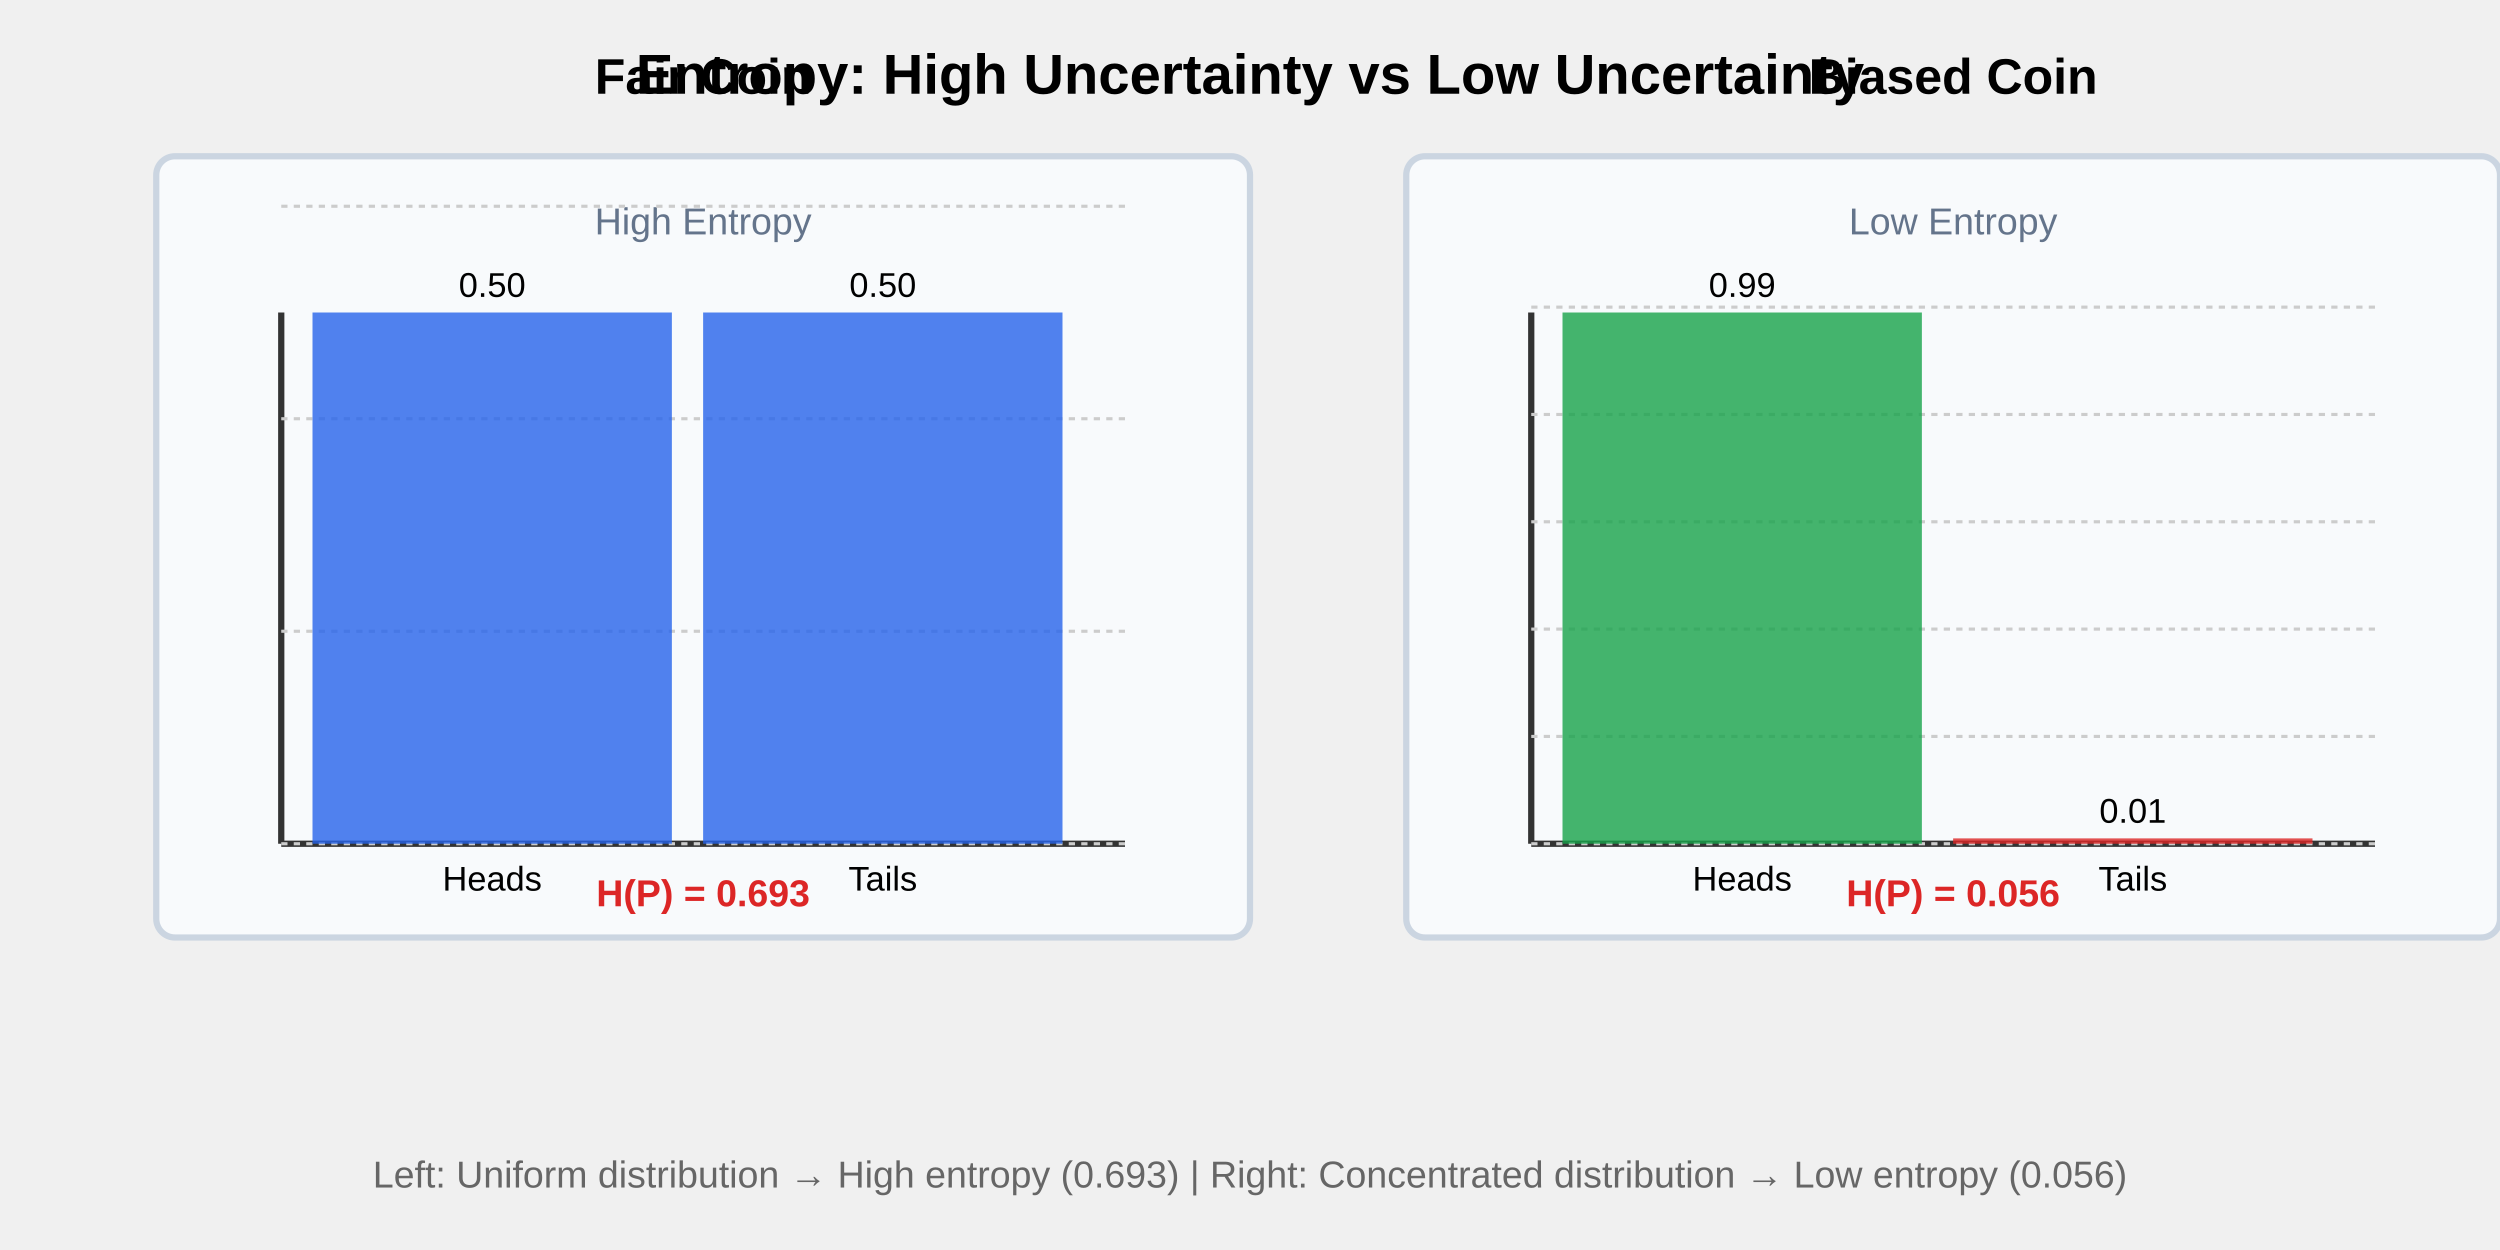
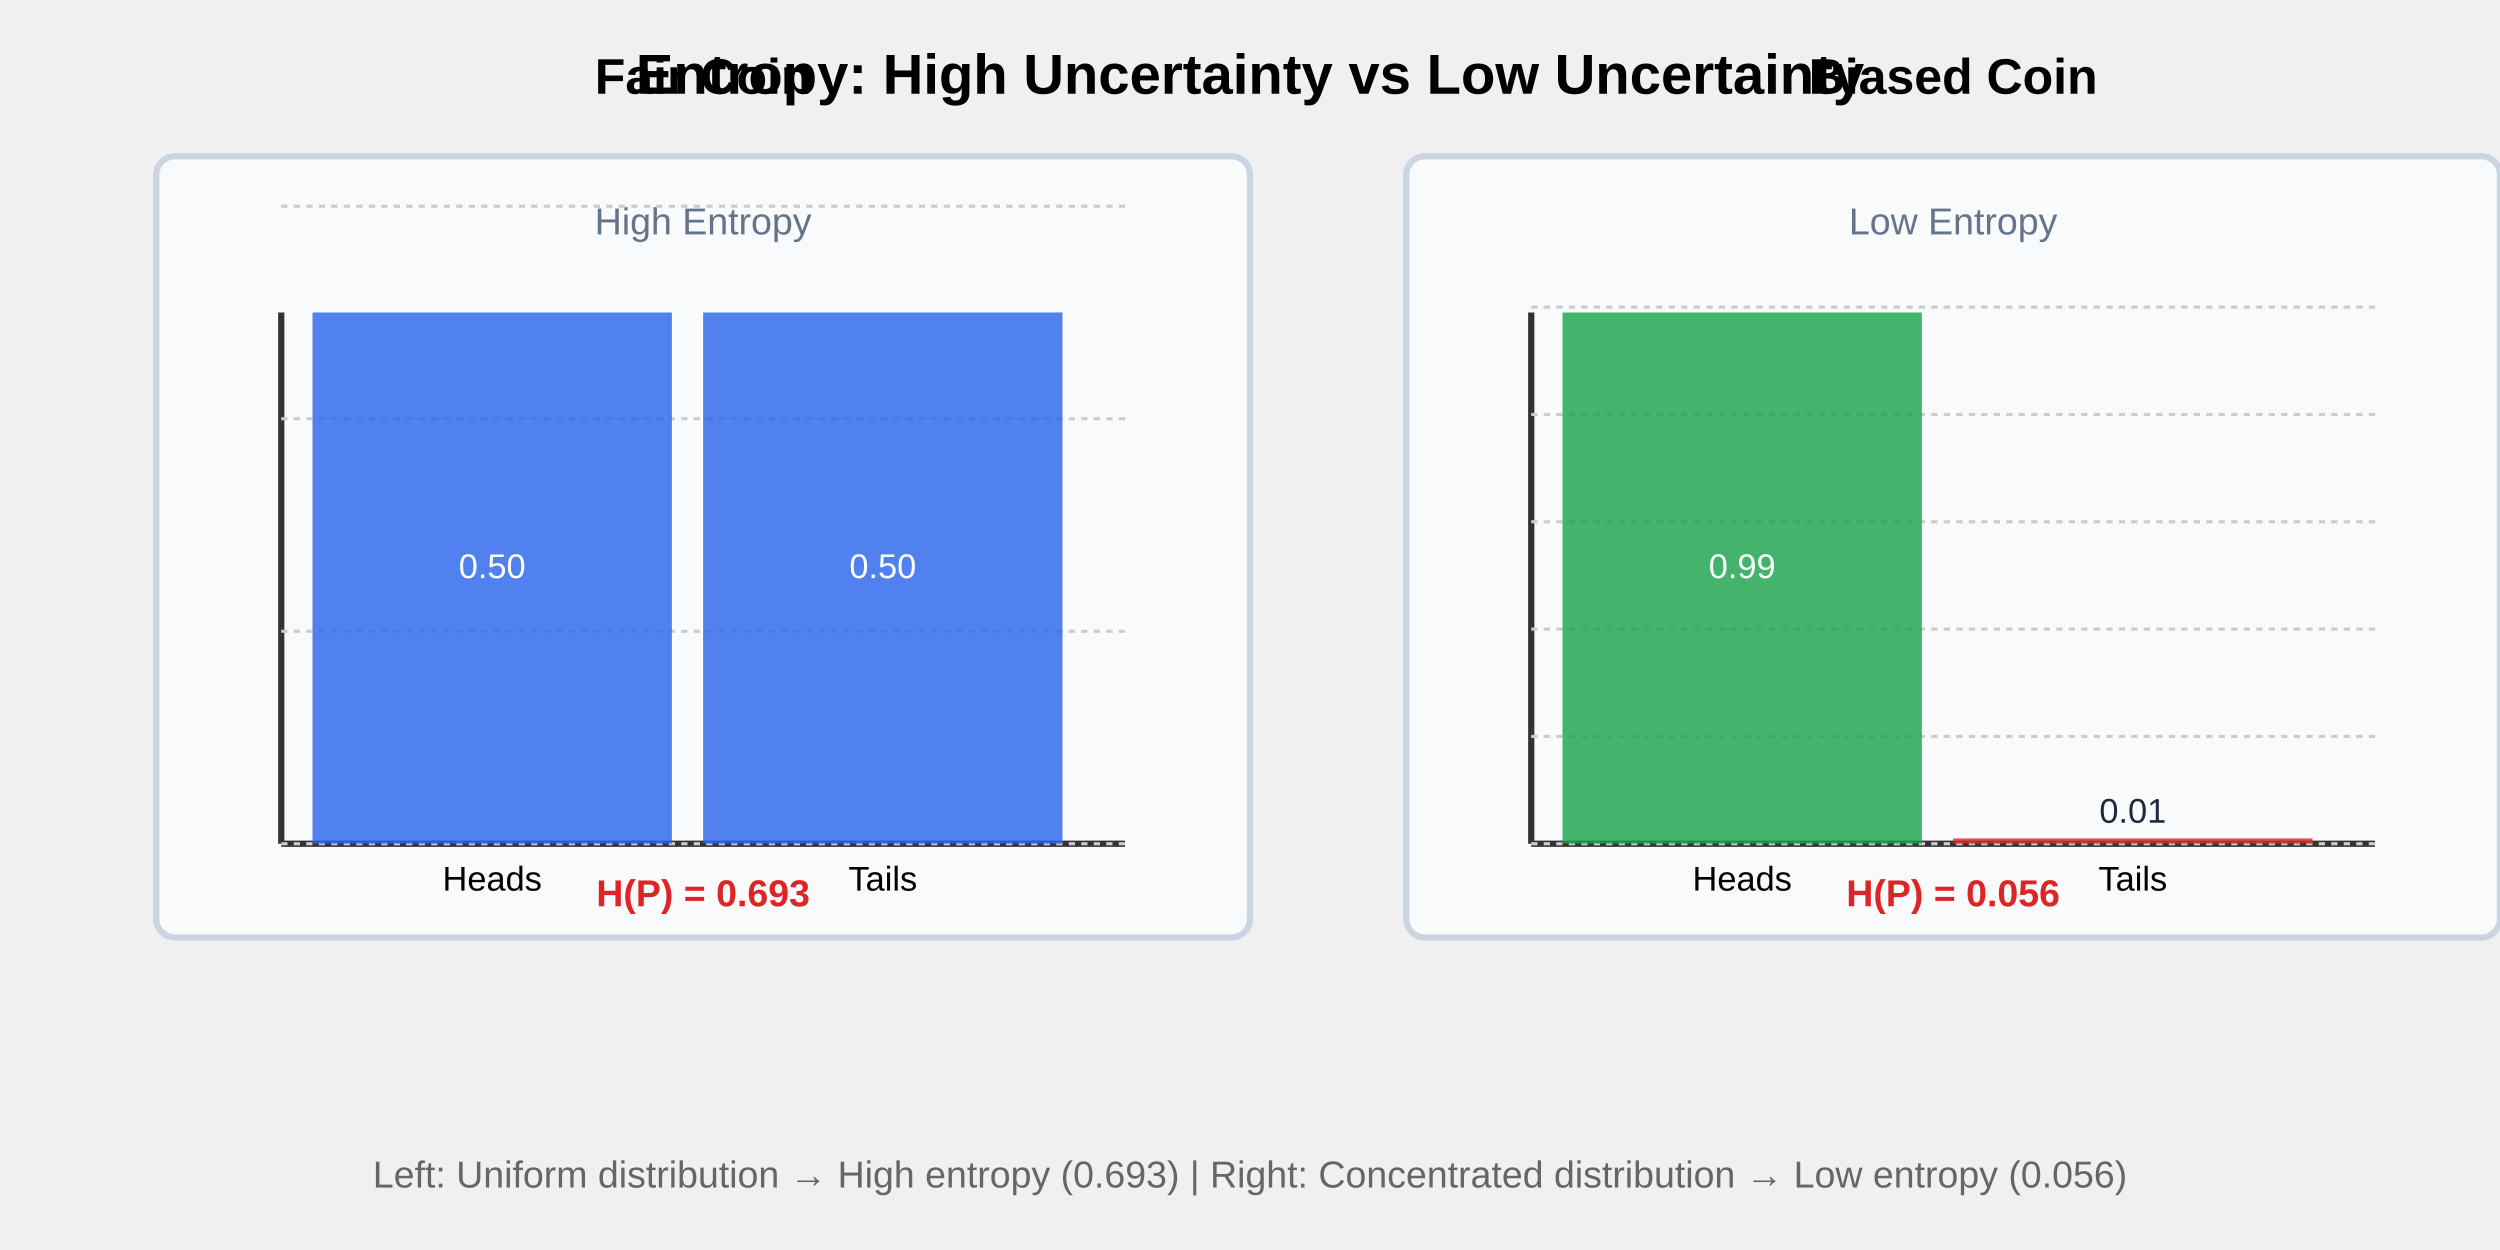
<svg xmlns="http://www.w3.org/2000/svg" width="800" height="400">
  <text x="400.0" y="30" font-family="Arial" font-size="18" font-weight="bold" text-anchor="middle">Entropy: High Uncertainty vs Low Uncertainty</text>
  <g transform="translate(50, 50)">
    <text x="175.0" y="-20" font-family="Arial" font-size="16" font-weight="bold" text-anchor="middle">Fair Coin</text>
    <rect x="0" y="0" width="350.0" height="250" fill="#f8fafc" stroke="#cbd5e1" stroke-width="2" rx="6" />
    <text x="175.0" y="25" font-family="Arial" font-size="12" fill="#64748b" text-anchor="middle">High Entropy</text>
    <line x1="40" y1="220" x2="310.0" y2="220" stroke="#333" stroke-width="2" />
    <line x1="40" y1="220" x2="40" y2="50" stroke="#333" stroke-width="2" />
    <line x1="40" y1="220.0" x2="310.0" y2="220.0" stroke="#ccc" stroke-width="1" stroke-dasharray="2,2" />
    <line x1="40" y1="152.0" x2="310.0" y2="152.0" stroke="#ccc" stroke-width="1" stroke-dasharray="2,2" />
    <line x1="40" y1="84.0" x2="310.0" y2="84.0" stroke="#ccc" stroke-width="1" stroke-dasharray="2,2" />
    <line x1="40" y1="16.0" x2="310.0" y2="16.0" stroke="#ccc" stroke-width="1" stroke-dasharray="2,2" />
    <line x1="40" y1="-52.0" x2="310.0" y2="-52.0" stroke="#ccc" stroke-width="1" stroke-dasharray="2,2" />
    <line x1="40" y1="-120.0" x2="310.0" y2="-120.0" stroke="#ccc" stroke-width="1" stroke-dasharray="2,2" />
    <rect x="50.0" y="50.0" width="115.0" height="170.0" fill="#2563eb" opacity="0.8" />
-     <text x="107.5" y="45.0" font-family="Arial" font-size="11" text-anchor="middle">0.50</text>
+     <text x="107.5" y="135.0" font-family="Arial" font-size="11" text-anchor="middle" fill="white">0.50</text>
    <text x="107.5" y="235" font-family="Arial" font-size="11" text-anchor="middle">Heads</text>
    <rect x="175.0" y="50.0" width="115.0" height="170.0" fill="#2563eb" opacity="0.8" />
-     <text x="232.5" y="45.0" font-family="Arial" font-size="11" text-anchor="middle">0.50</text>
+     <text x="232.5" y="135.0" font-family="Arial" font-size="11" text-anchor="middle" fill="white">0.50</text>
    <text x="232.5" y="235" font-family="Arial" font-size="11" text-anchor="middle">Tails</text>
    <text x="175.0" y="240" font-family="Arial" font-size="12" fill="#dc2626" text-anchor="middle" font-weight="bold">H(P) = 0.693</text>
  </g>
  <g transform="translate(450.0, 50)">
    <text x="175.0" y="-20" font-family="Arial" font-size="16" font-weight="bold" text-anchor="middle">Biased Coin</text>
    <rect x="0" y="0" width="350.0" height="250" fill="#f8fafc" stroke="#cbd5e1" stroke-width="2" rx="6" />
    <text x="175.0" y="25" font-family="Arial" font-size="12" fill="#64748b" text-anchor="middle">Low Entropy</text>
    <line x1="40" y1="220" x2="310.0" y2="220" stroke="#333" stroke-width="2" />
    <line x1="40" y1="220" x2="40" y2="50" stroke="#333" stroke-width="2" />
    <line x1="40" y1="220.0" x2="310.0" y2="220.0" stroke="#ccc" stroke-width="1" stroke-dasharray="2,2" />
    <line x1="40" y1="185.657" x2="310.0" y2="185.657" stroke="#ccc" stroke-width="1" stroke-dasharray="2,2" />
    <line x1="40" y1="151.313" x2="310.0" y2="151.313" stroke="#ccc" stroke-width="1" stroke-dasharray="2,2" />
    <line x1="40" y1="116.97" x2="310.0" y2="116.97" stroke="#ccc" stroke-width="1" stroke-dasharray="2,2" />
    <line x1="40" y1="82.626" x2="310.0" y2="82.626" stroke="#ccc" stroke-width="1" stroke-dasharray="2,2" />
    <line x1="40" y1="48.283" x2="310.0" y2="48.283" stroke="#ccc" stroke-width="1" stroke-dasharray="2,2" />
    <rect x="50.0" y="50.0" width="115.0" height="170.0" fill="#16a34a" opacity="0.8" />
-     <text x="107.5" y="45.0" font-family="Arial" font-size="11" text-anchor="middle">0.99</text>
+     <text x="107.5" y="135.0" font-family="Arial" font-size="11" text-anchor="middle" fill="white">0.99</text>
    <text x="107.5" y="235" font-family="Arial" font-size="11" text-anchor="middle">Heads</text>
    <rect x="175.0" y="218.283" width="115.0" height="1.717" fill="#dc2626" opacity="0.8" />
-     <text x="232.5" y="213.283" font-family="Arial" font-size="11" text-anchor="middle">0.01</text>
+     <text x="232.5" y="213.283" font-family="Arial" font-size="11" text-anchor="middle" fill="#1e293b">0.01</text>
    <text x="232.5" y="235" font-family="Arial" font-size="11" text-anchor="middle">Tails</text>
    <text x="175.0" y="240" font-family="Arial" font-size="12" fill="#dc2626" text-anchor="middle" font-weight="bold">H(P) = 0.056</text>
  </g>
  <text x="400.0" y="380" font-family="Arial" font-size="12" fill="#666" text-anchor="middle">Left: Uniform distribution → High entropy (0.693) | Right: Concentrated distribution → Low entropy (0.056)</text>
</svg>
